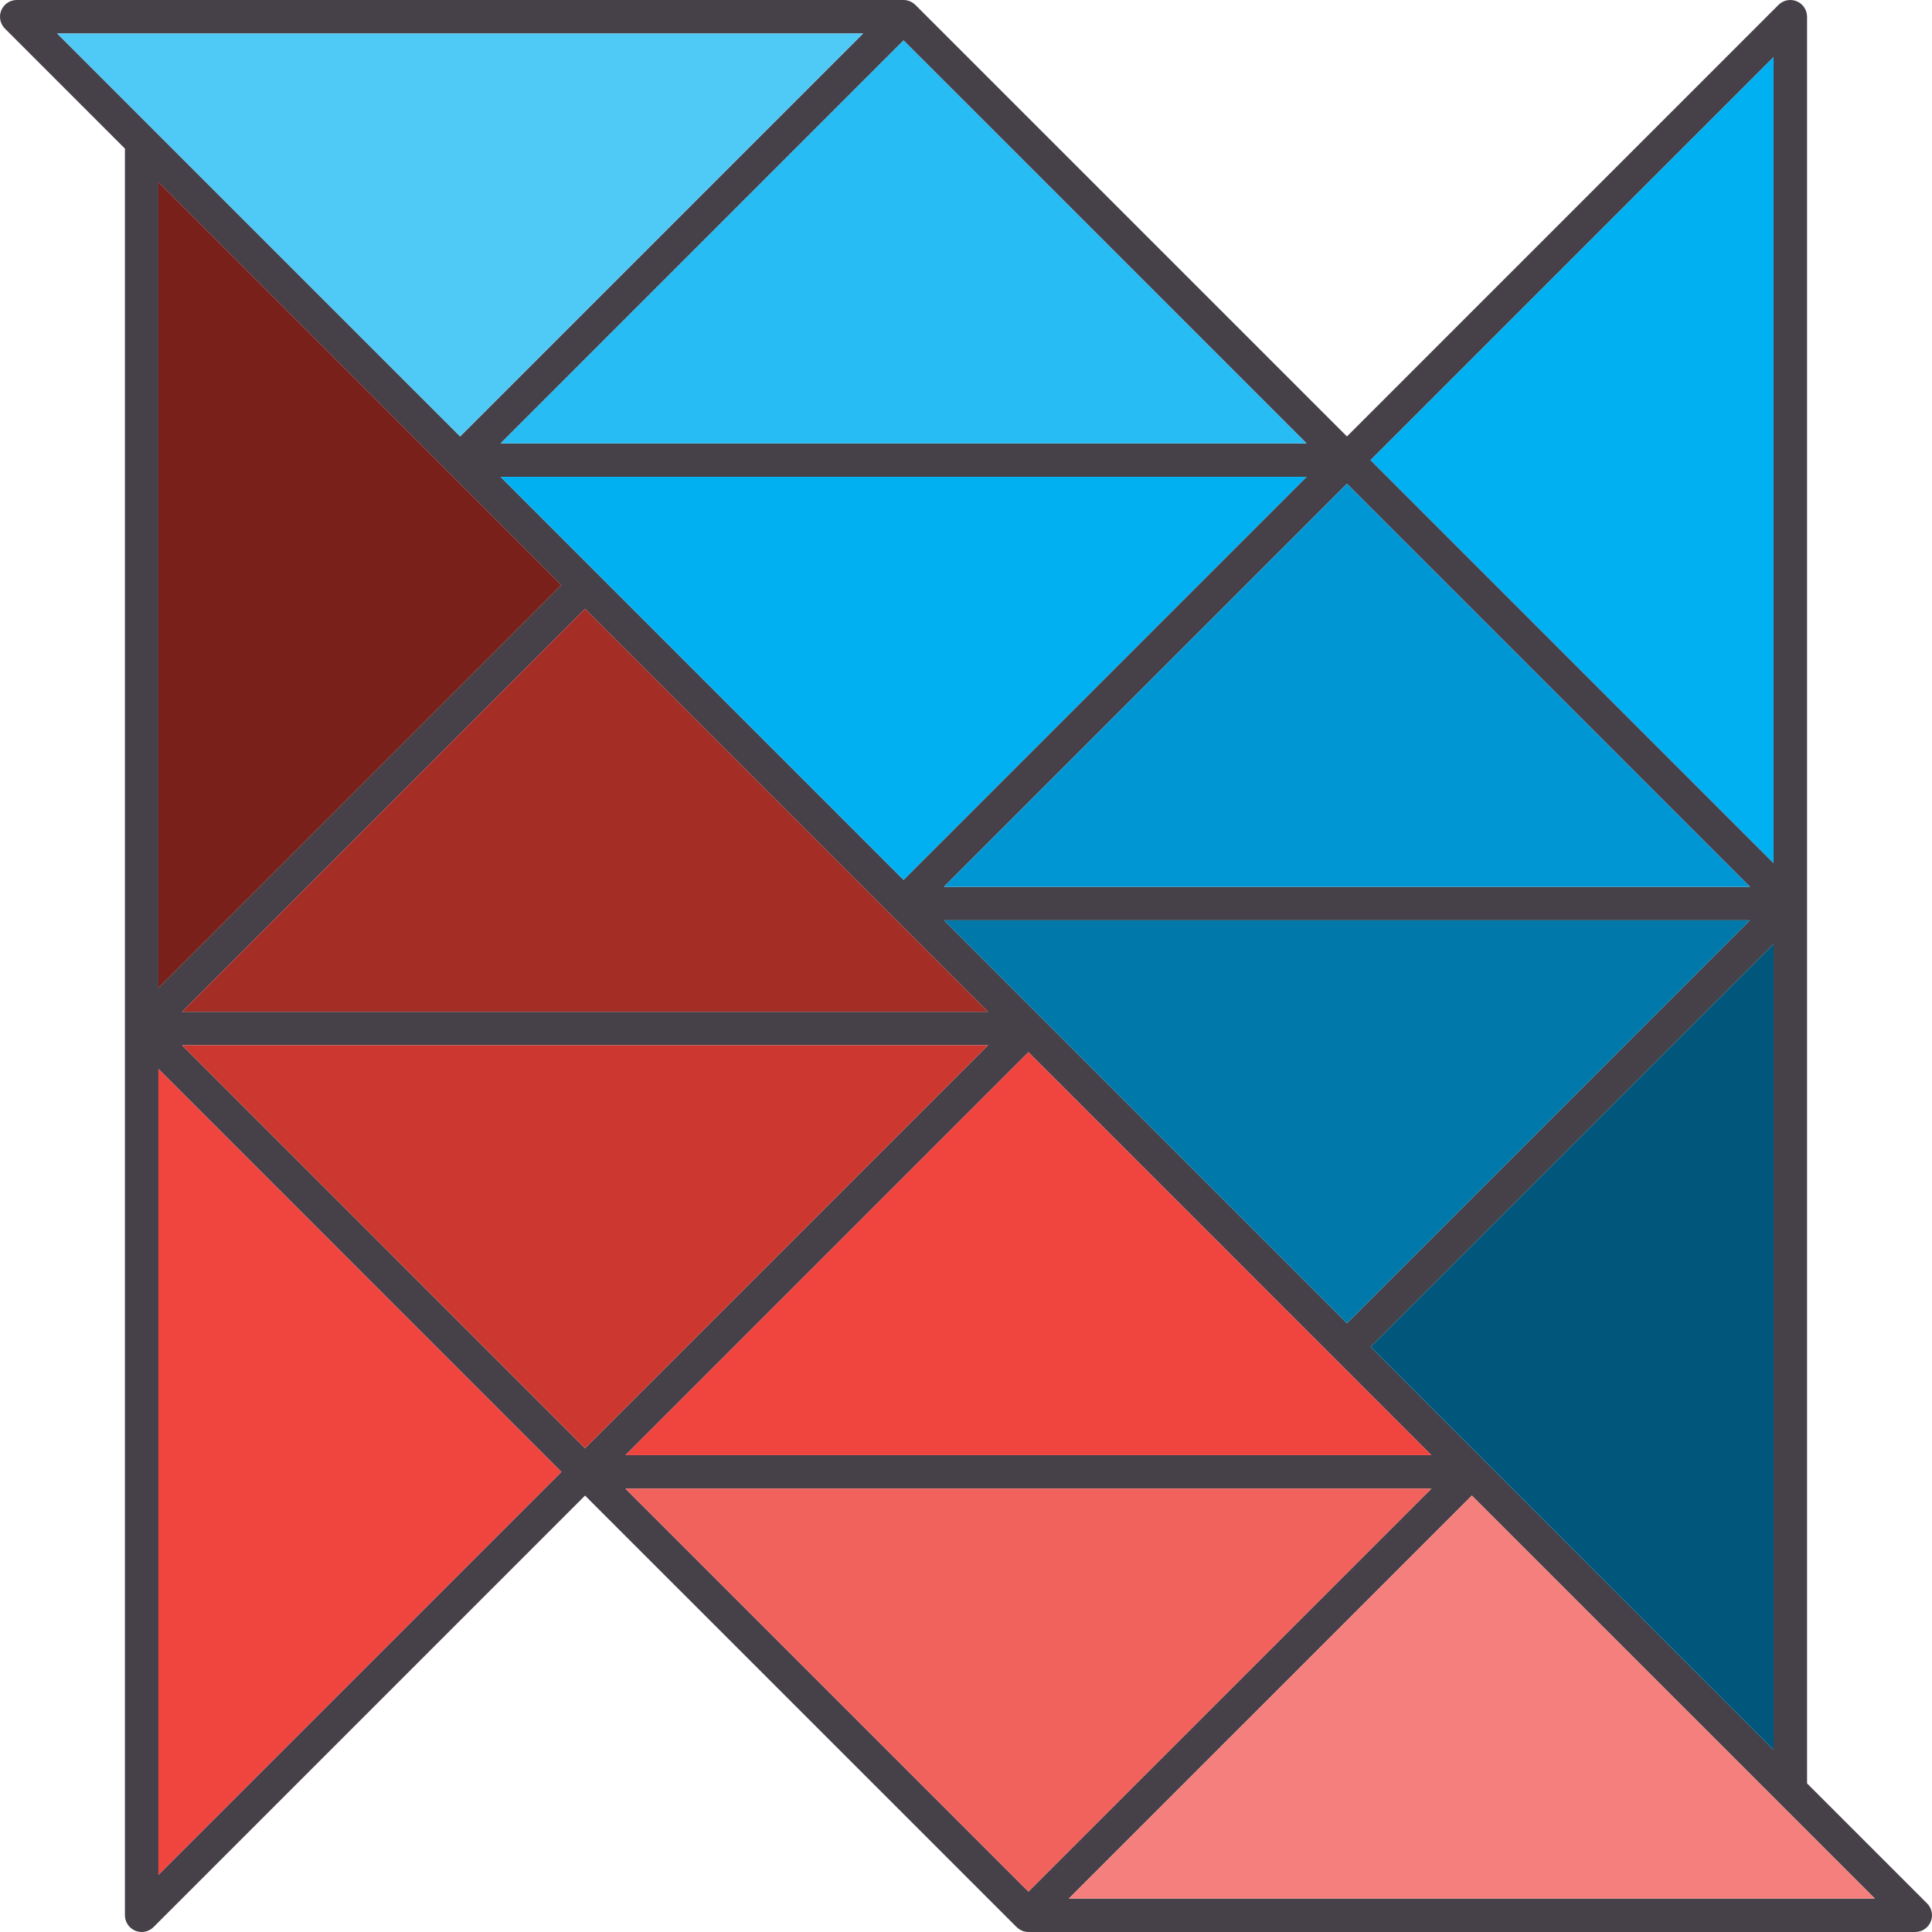
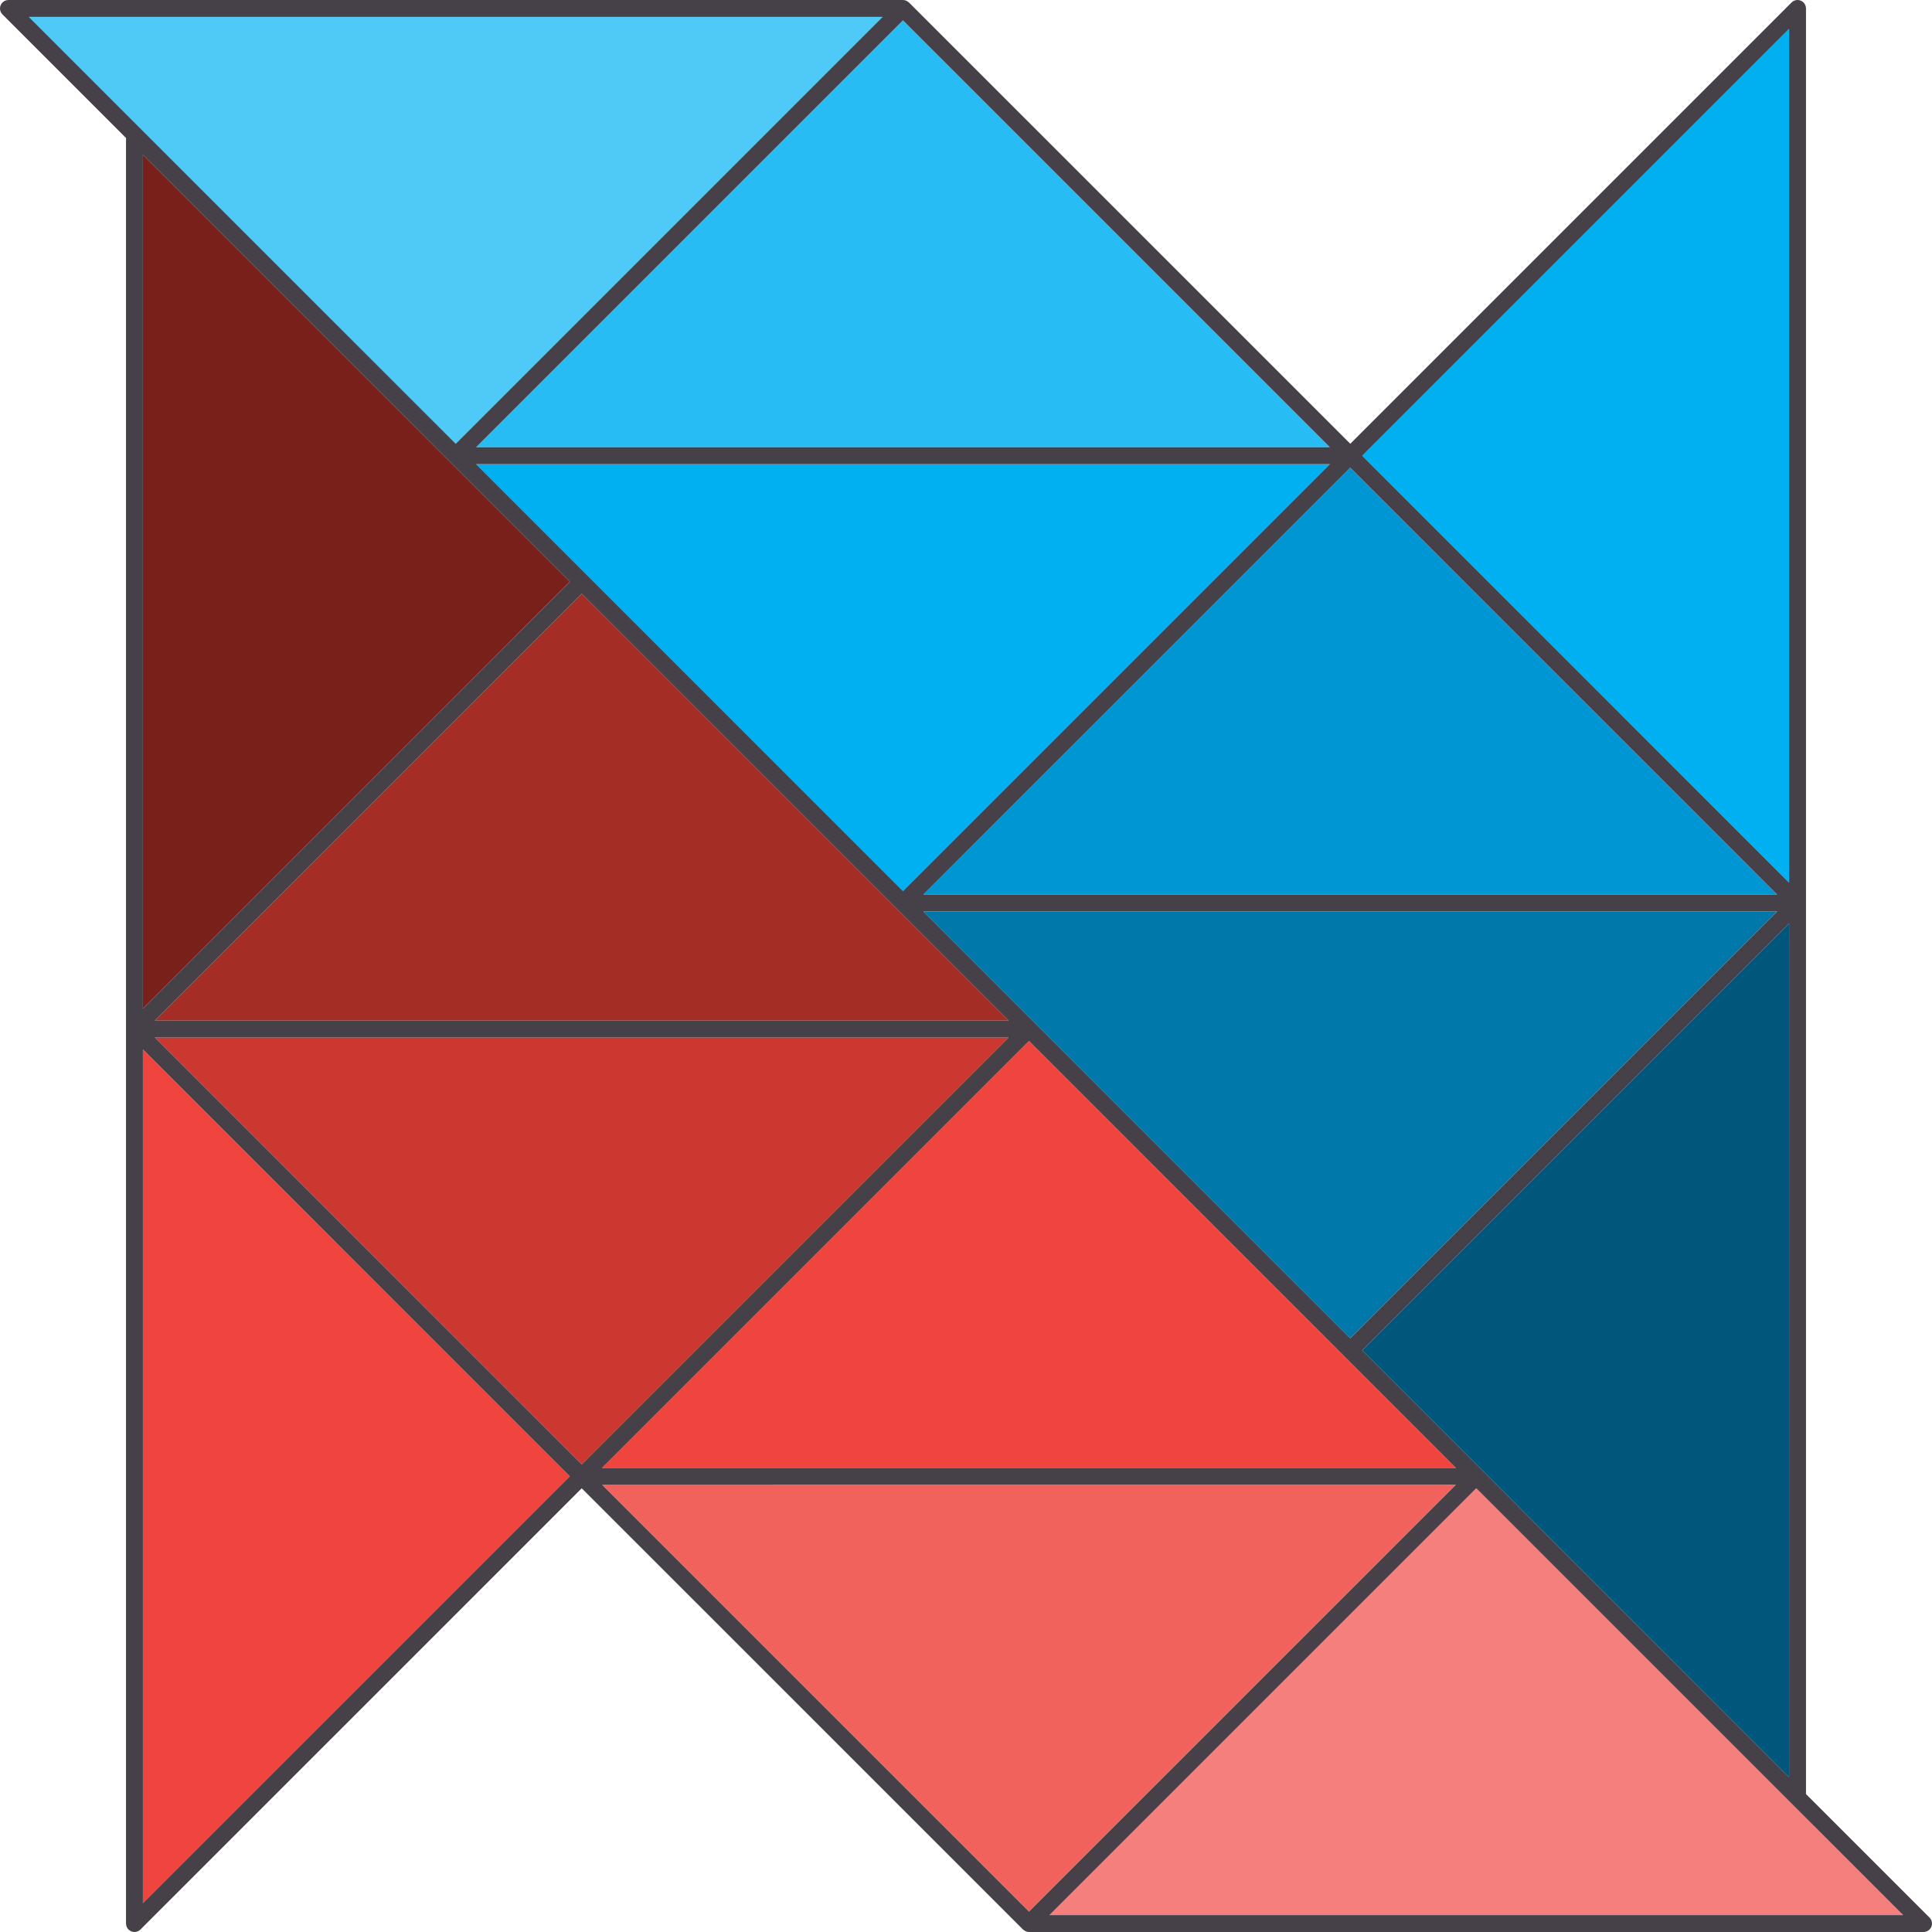
- <svg xmlns="http://www.w3.org/2000/svg" width="521.033" height="521.031" viewBox="0 0 521.033 521.031">
-   <path fill="#464049" d="M519.708 513.322l-32.367-32.362V4.516c0-1.826-1.1-3.473-2.785-4.172a4.521 4.521 0 0 0-4.924.979l-116.381 116.38L246.863 1.323h-.017A4.505 4.505 0 0 0 243.668 0H4.515a4.517 4.517 0 0 0-3.193 7.709L33.69 40.075v476.438c0 1.826 1.1 3.475 2.788 4.172a4.52 4.52 0 0 0 1.727.346c1.175 0 2.33-.459 3.194-1.322l116.38-116.374 116.387 116.374h.018a4.508 4.508 0 0 0 3.178 1.322h239.156a4.52 4.52 0 0 0 4.172-2.788 4.517 4.517 0 0 0-.982-4.921zM363.251 130.475l108.674 108.68H254.572l76.845-76.846 31.834-31.834zm-96.793 142.377H49.107l108.672-108.68 108.679 108.68zm-11.886-24.666h217.351L363.251 356.857 254.572 248.186zM49.107 281.884h217.349l-108.678 108.68-42.228-42.229-66.443-66.451zm320.532 81.36l108.672-108.672v217.351L369.639 363.244zm-71.627-180.3l-54.342 54.339-108.673-108.678H352.35l-54.338 54.339zm-236.331 64.56l-18.96 18.961V49.108l108.671 108.679-89.711 89.717zm215.677 36.25l108.674 108.68H168.68l108.678-108.68zm200.953-50.986L369.639 124.089 478.311 15.417v217.351zM134.997 119.573l76.844-76.843 31.829-31.829 108.68 108.672H134.997zM232.768 9.031l-76.844 76.843-31.829 31.829L15.416 9.031h217.352zM42.721 505.613V288.27l108.671 108.68L42.721 505.613zm343.311-104.148l-35.477 35.473-73.197 73.192L168.68 401.465h217.352zM288.262 512l35.477-35.475 73.197-73.19L505.614 512H288.262z" />
-   <path fill="#00577B" d="M478.311 471.923V254.572L369.639 363.244z" />
-   <path fill="#0079AA" d="M363.252 356.857l108.672-108.671H254.572z" />
-   <path fill="#0096D3" d="M471.926 239.155l-108.674-108.68-31.835 31.834-76.845 76.846z" />
-   <path fill="#01B0F0" d="M243.67 237.283l54.342-54.339 54.338-54.339H134.997zM478.311 232.768V15.417L369.639 124.089z" />
-   <path fill="#27BCF3" d="M352.35 119.573L243.67 10.901 211.841 42.73l-76.844 76.843z" />
-   <path fill="#4FC9F5" d="M232.768 9.031H15.416l108.679 108.672 31.829-31.829z" />
-   <path fill="#79201B" d="M42.721 49.108v217.357l18.96-18.961 89.711-89.717z" />
-   <path fill="#A42D26" d="M157.779 164.172L49.107 272.852h217.351z" />
-   <path fill="#CC382F" d="M49.107 281.884l66.443 66.451 42.228 42.229 108.678-108.68z" />
-   <path fill="#F0453F" d="M42.721 288.27v217.343L151.392 396.95zM277.358 283.754L168.68 392.434h217.352z" />
-   <path fill="#F2625D" d="M168.68 401.465L277.358 510.13l73.197-73.192 35.477-35.473z" />
-   <path fill="#F47F7D" d="M323.739 476.525L288.262 512h217.352L396.936 403.335z" />
+ <svg xmlns="http://www.w3.org/2000/svg" width="1024" height="1024" viewBox="-226.035 -226.037 1024 1024">
+   <path fill="#00577B" d="M722.221 715.895V263.379L562.24 423.363l-66.266 66.269z" />
+   <path fill="#01B0F0" d="M495.974 15.5l88.471 88.483 137.776 137.783v-452.515z" />
+   <path fill="#4FC9F5" d="M-210.747-217.073L15.509 9.169l226.245-226.242z" />
+   <path fill="#01B0F0" d="M252.57 246.24L478.837 19.98H26.327z" />
+   <path fill="#27BCF3" d="M252.573-215.22L26.316 11.024h452.525zM26.312 11.026l226.25-226.248z" />
+   <path fill="#0079AA" d="M263.373 257.049l226.272 226.256 66.265-66.273 159.977-159.983zM489.645 483.305l66.268-66.271-66.268 66.271z" />
+   <path fill="#0096D3" d="M263.377 248.092h452.502L566.323 98.522l-76.674-76.685z" />
+   <path fill="#0096D3" d="M715.887 248.092L566.323 98.522l149.556 149.57z" />
+   <path fill="#79201B" d="M-150.29-143.953v452.521L75.953 82.304z" />
+   <path fill="#F0453F" d="M75.953 556.447L9.685 490.179-150.29 330.185V782.68z" />
+   <path fill="#F47F7D" d="M330.171 789.012H782.68L556.423 562.779z" />
+   <path fill="#F0453F" d="M93.099 551.974h452.516L319.362 325.707z" />
+   <path fill="#F2625D" d="M319.356 787.157l226.253-226.231H93.091z" />
+   <path fill="#A42D26" d="M-143.962 314.903h452.511L82.29 88.637z" />
+   <path fill="#CC382F" d="M-143.962 323.854L82.284 550.118l226.265-226.264zM82.249 550.101l-226.252-226.249z" />
+   <path fill="#464049" d="M796.656 790.322l-65.483-65.476v-946.405a4.478 4.478 0 0 0-7.643-3.166L489.645 9.167 255.734-224.722h-.067c-.816-.8-1.904-1.305-3.096-1.305h-473.867a4.42 4.42 0 0 0-3.428 1.305 4.447 4.447 0 0 0-1.311 3.166c0 1.147.436 2.292 1.311 3.166l65.48 65.48v946.395a4.483 4.483 0 0 0 4.477 4.478 4.467 4.467 0 0 0 3.166-1.311L82.284 562.779 316.19 796.652h.067c.819.804 1.912 1.311 3.104 1.311h474.125a4.48 4.48 0 0 0 3.17-7.641zm-466.485-1.31L556.423 562.78l226.259 226.23-452.511.002zM75.953 556.447L-150.29 782.68V330.185L9.685 490.179l66.268 66.268zM495.974 15.5l226.247-226.249v452.515L584.447 103.981 495.974 15.5zm219.905 232.592H263.373L489.645 21.833l.004.004 76.676 76.686 149.562 149.573h-.008v-.004zM252.57 246.24L26.327 19.98h452.51L252.57 246.24zM82.29 88.637l226.259 226.266h-452.511L82.29 88.637zm181.083 168.412h452.514L555.91 417.032l-66.268 66.271-226.269-226.254zm55.989 68.658l226.253 226.267H93.099l226.263-226.267zm-10.813-1.853L82.284 550.118l-226.247-226.265 452.512.001zm413.672 392.041L495.974 489.632l66.269-66.271L722.22 263.38l.001 452.515zM26.316 11.024l226.251-226.25.006.006L478.841 11.024H26.316zM-150.29-143.953L75.955 82.304-150.29 308.568v-452.521zm695.899 704.879L319.356 787.157 93.091 560.928l452.518-.002zm-756.356-777.999h452.501L15.509 9.169l-226.256-226.242z" />
</svg>
